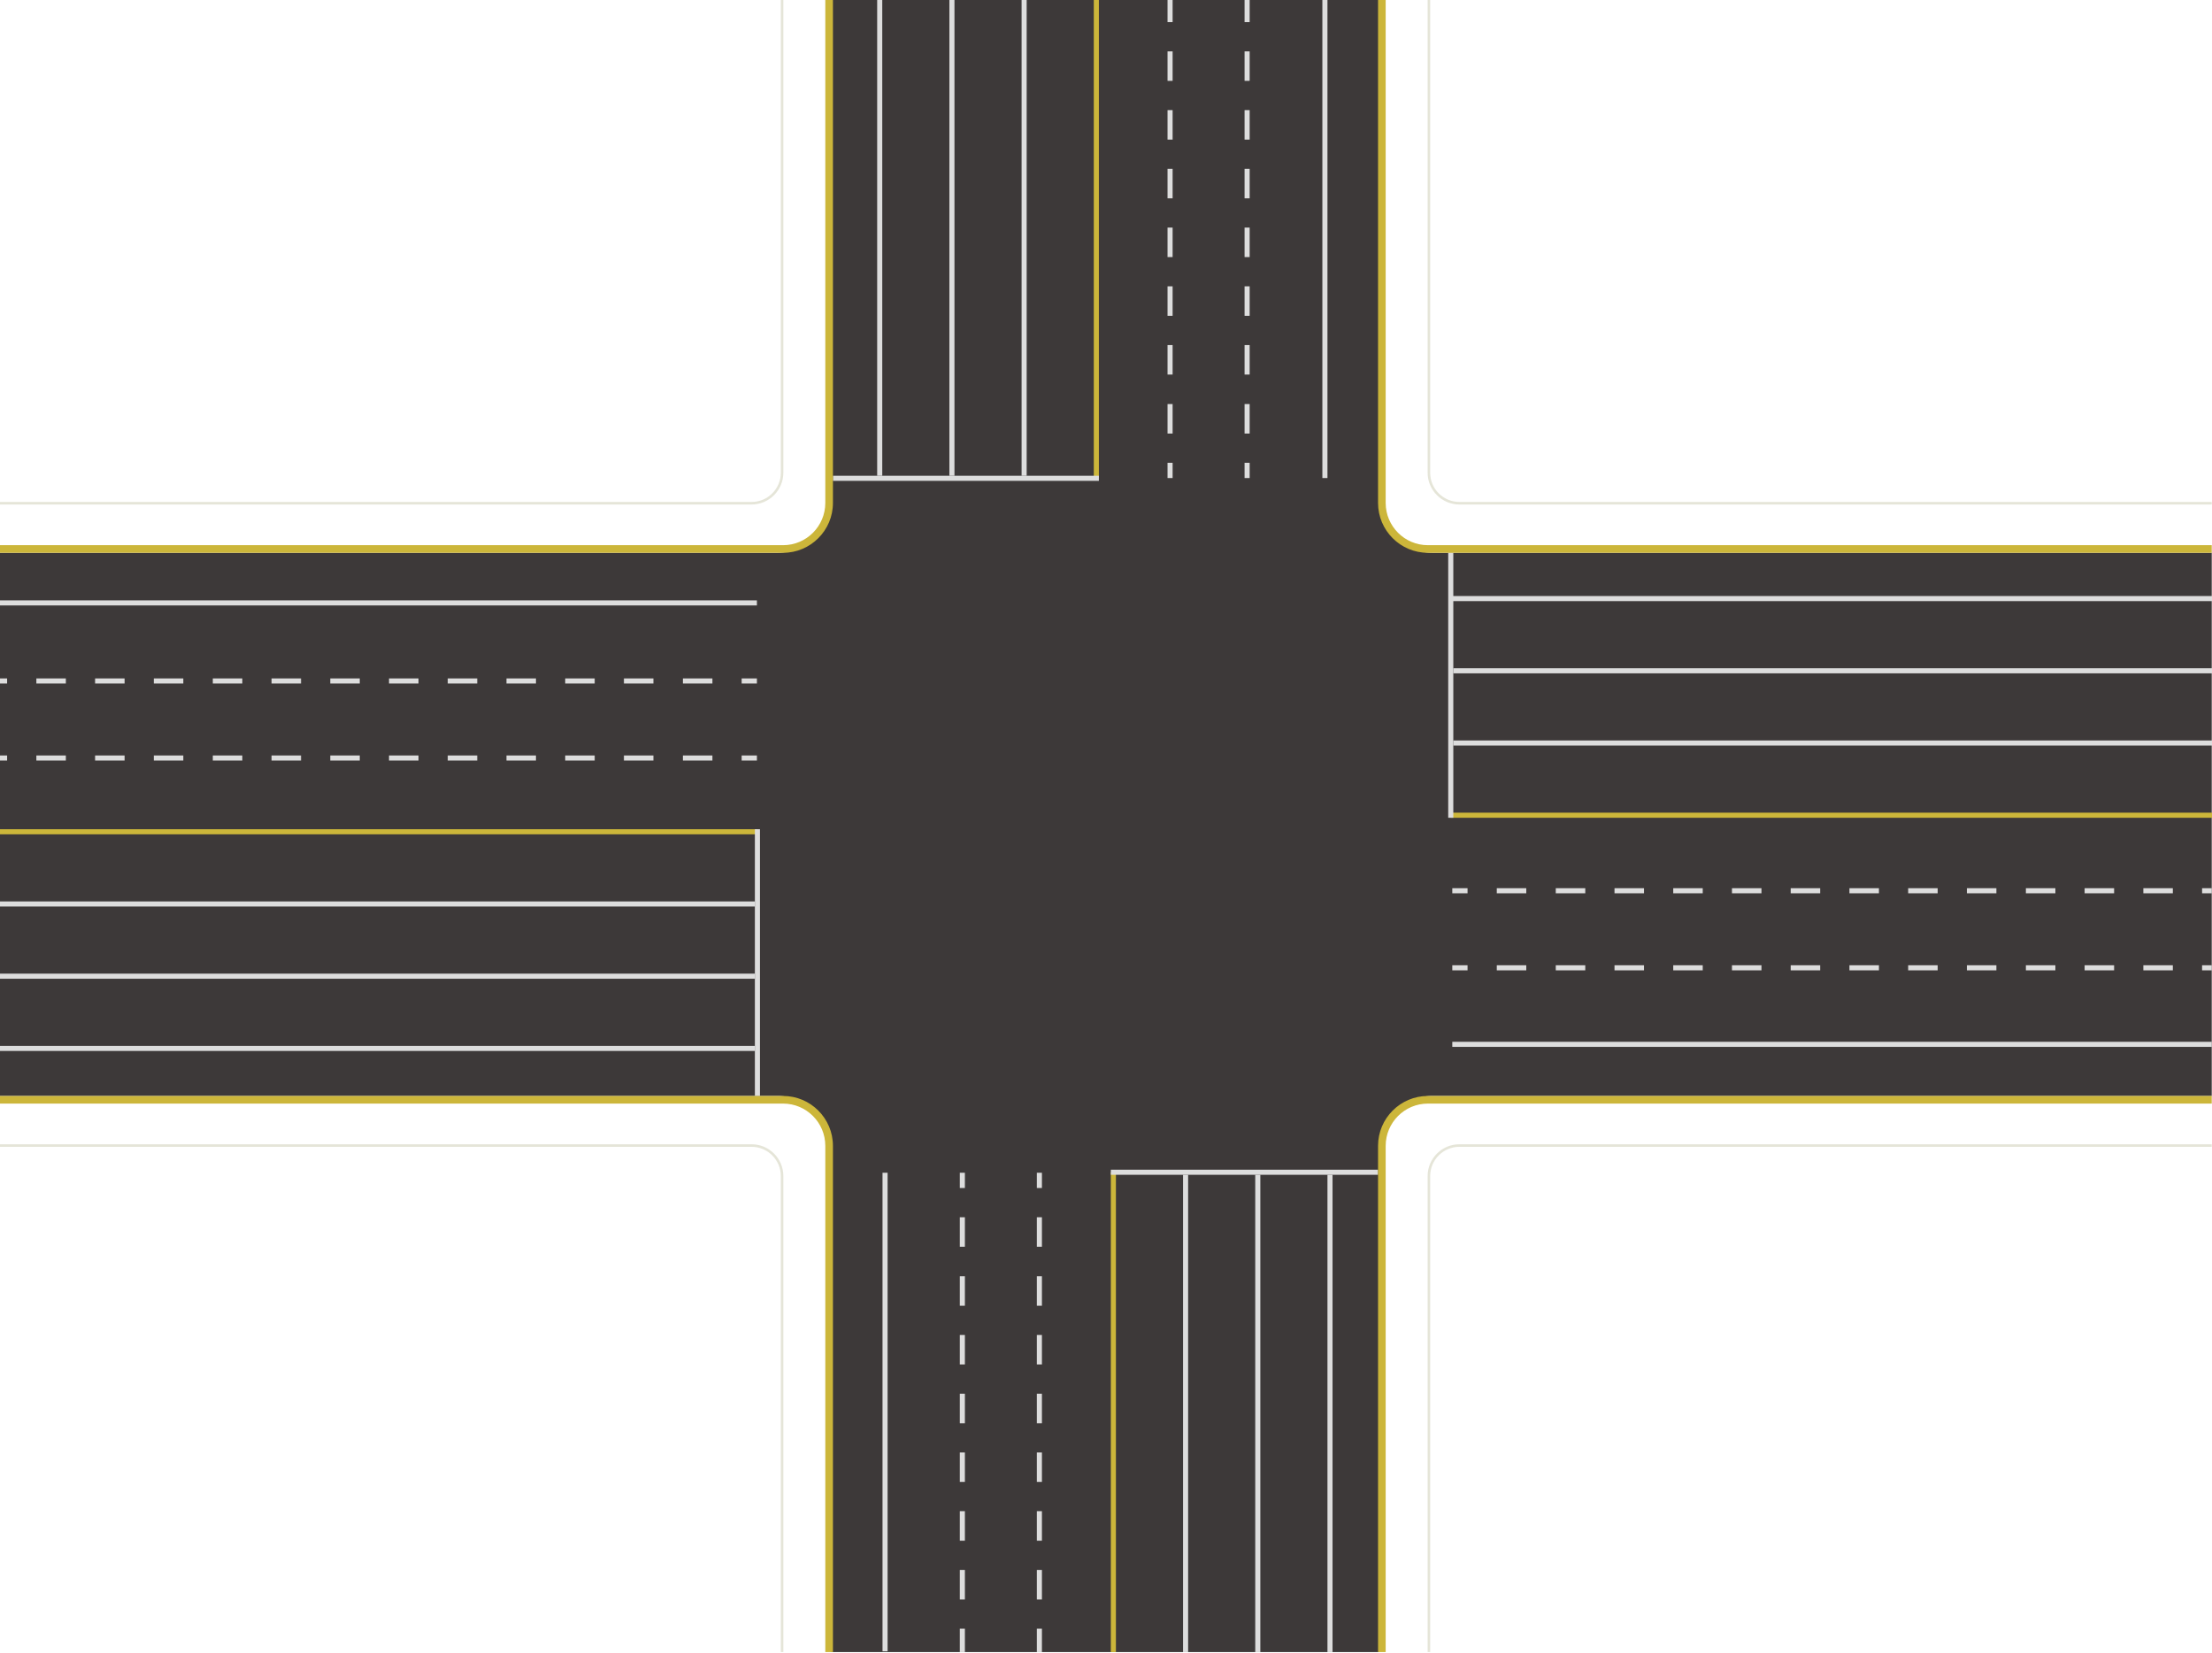
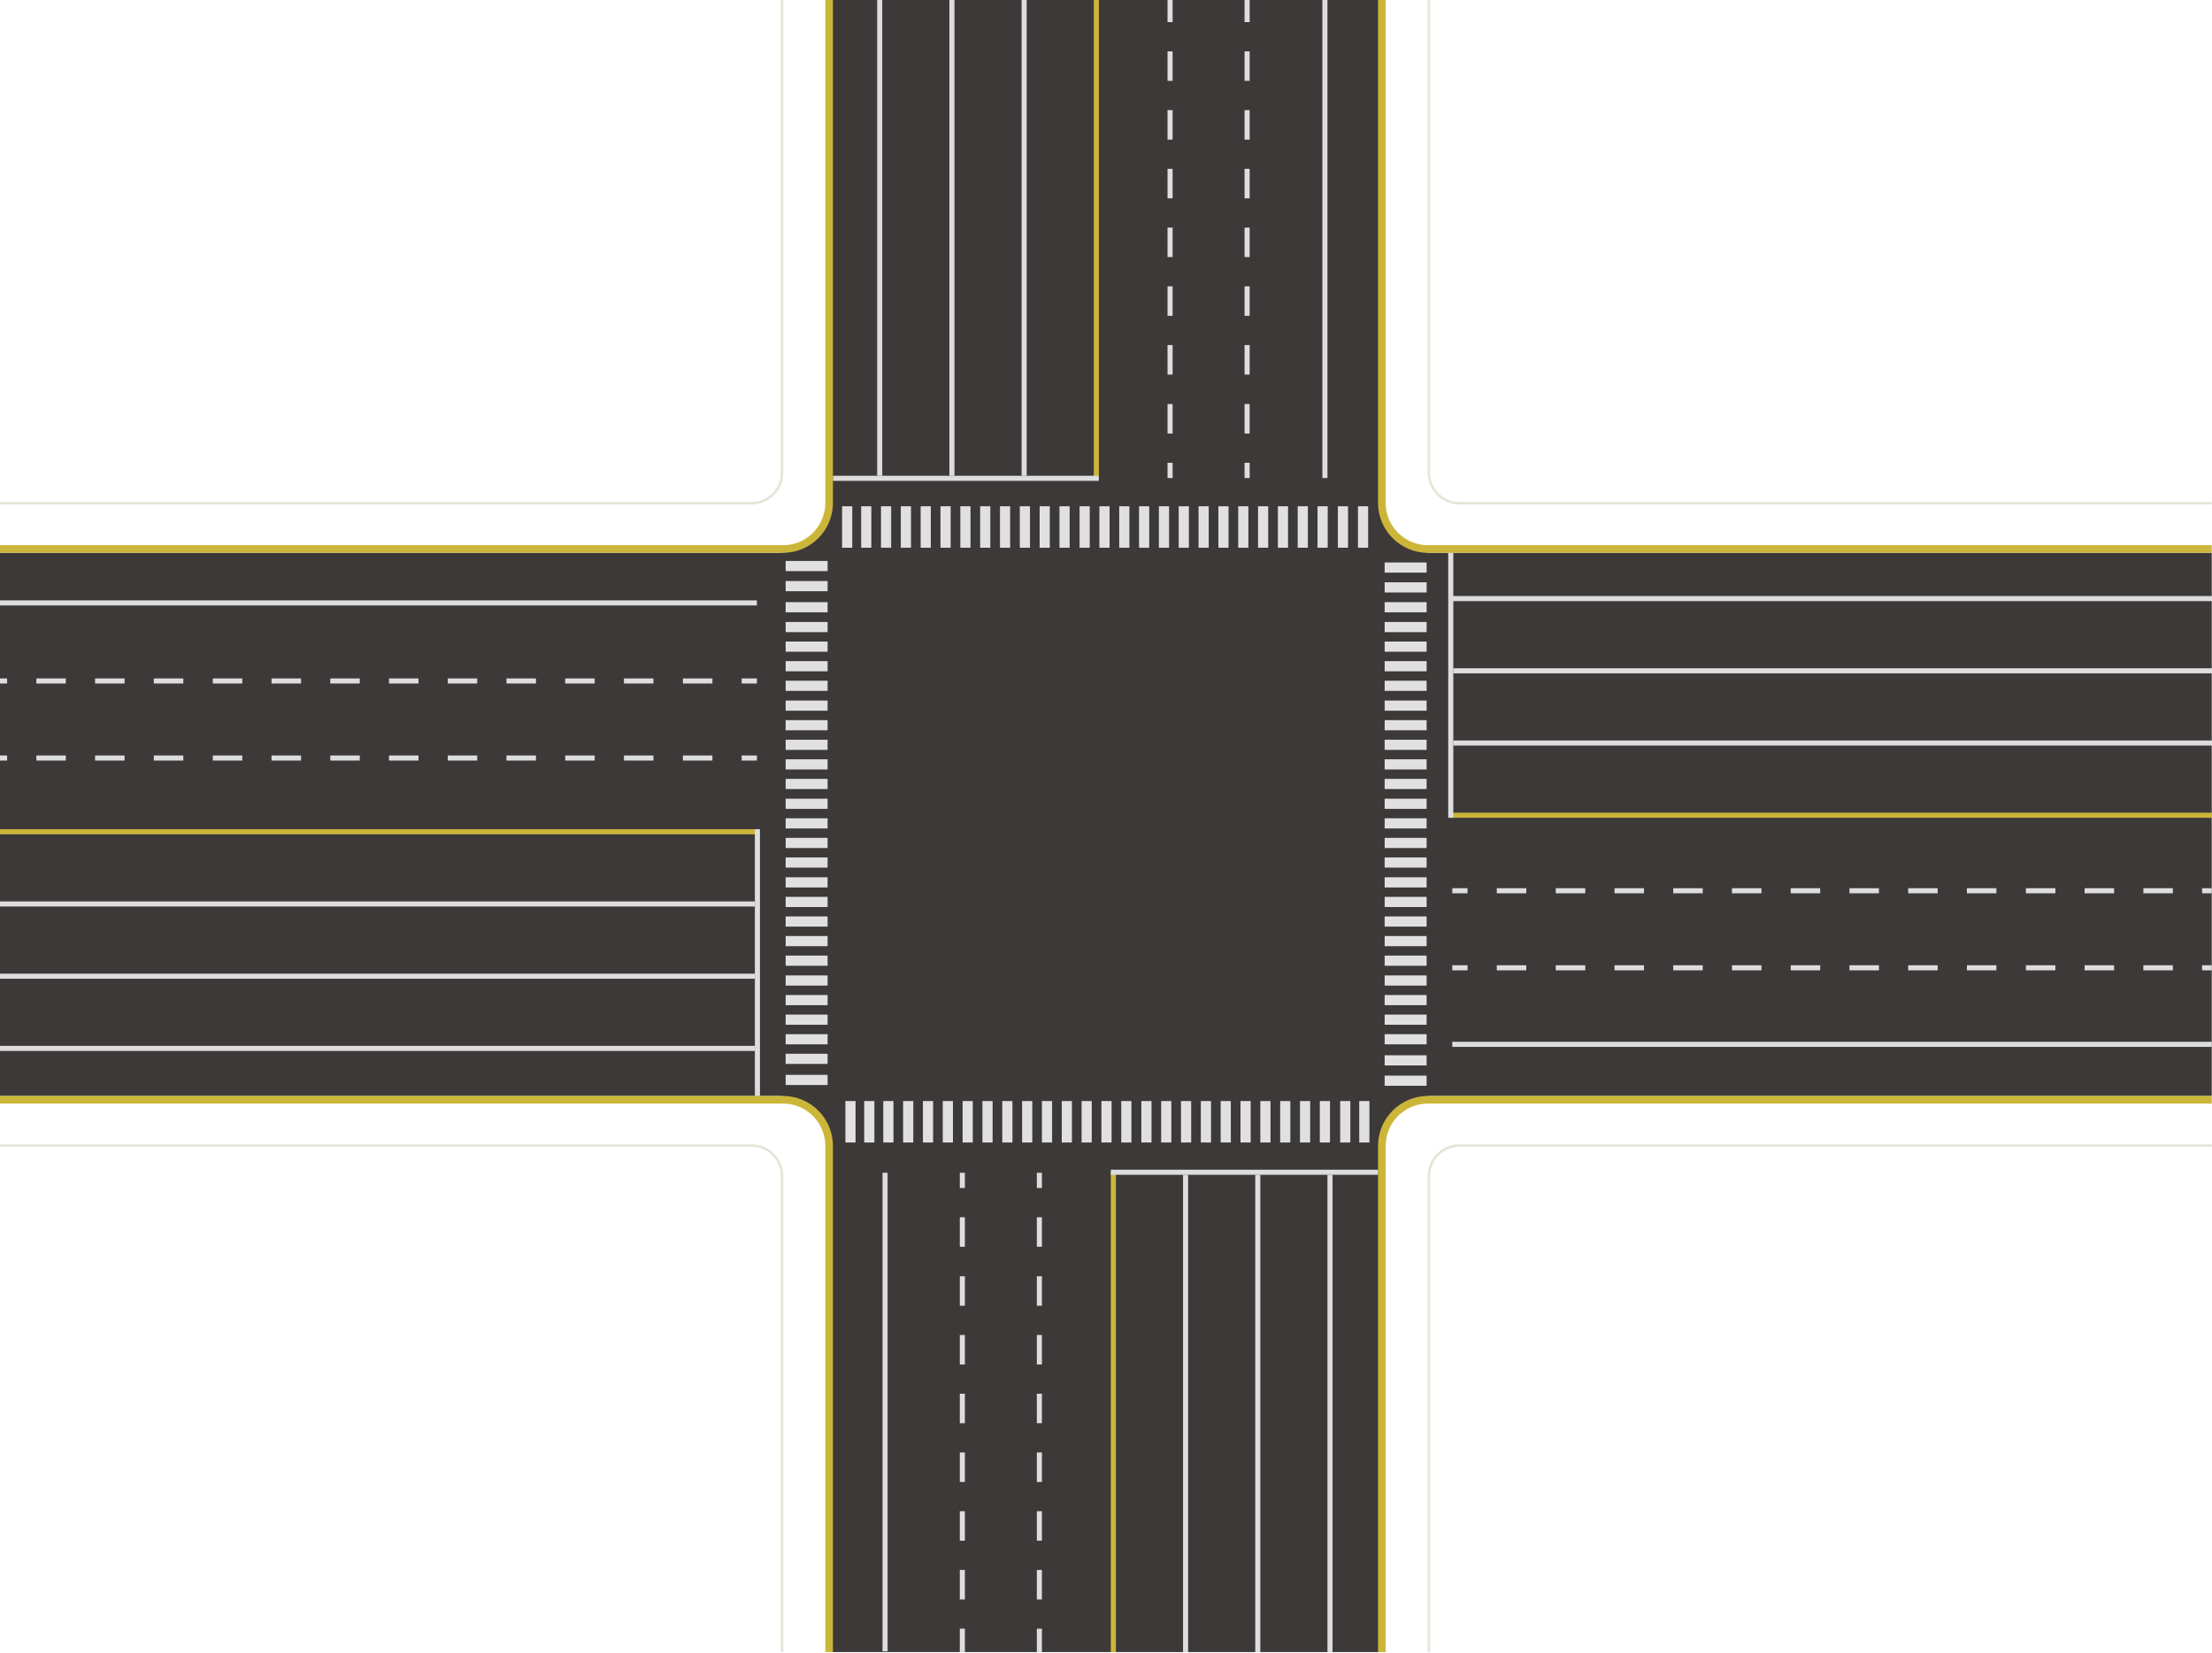
<svg xmlns="http://www.w3.org/2000/svg" version="1.1" id="图层_1" x="0px" y="0px" viewBox="0 0 870 650" style="enable-background:new 0 0 870 650;" xml:space="preserve">
  <style type="text/css">
	.st0{fill:#3D3939;}
- 	.st1{fill:#DDDDDD;}
- 	.st2{fill:#CCB63A;}
- 	.st3{fill:#1EAA39;}
- 	.st4{fill:#E5E5D8;}
+ 	.st1{opacity:0.9;}
+ 	.st2{fill:#F2F2F2;}
+ 	.st3{fill:#DDDDDD;}
+ 	.st4{fill:#CCB63A;}
+ 	.st5{fill:#1EAA39;}
+ 	.st6{fill:#E5E5D8;}
</style>
  <path class="st0" d="M869.9,217.4H563.5c-11.4,0-21-9.6-21-21V-0.3l0,0h-18H344.9h-18l0,0v196.7c-0.1,11.5-9.5,20.9-21.1,21H-0.4  l0,0v18V413v18l0,0h306.2c11.5,0,20.9,9.4,21,21v197.7l0,0h18h179.6h18l0,0V452c0-11.6,9.4-21,21-21h306.5l0,0v-18V235.4V217.4  L869.9,217.4z" />
-   <g>
-     <rect x="106.8" y="266.8" class="st1" width="11.6" height="2" />
-     <rect x="129.9" y="266.8" class="st1" width="11.6" height="2" />
-     <rect x="245.4" y="266.8" class="st1" width="11.6" height="2" />
-     <rect x="222.3" y="266.8" class="st1" width="11.6" height="2" />
-     <rect x="83.7" y="266.8" class="st1" width="11.6" height="2" />
-     <rect x="176.1" y="266.8" class="st1" width="11.6" height="2" />
-     <rect x="199.2" y="266.8" class="st1" width="11.6" height="2" />
-     <rect x="153" y="266.8" class="st1" width="11.6" height="2" />
-     <rect x="14.3" y="266.8" class="st1" width="11.6" height="2" />
-     <rect x="-0.3" y="266.8" class="st1" width="3.1" height="2" />
-     <rect x="37.4" y="266.8" class="st1" width="11.6" height="2" />
-     <rect x="268.6" y="266.8" class="st1" width="11.6" height="2" />
-     <rect x="60.5" y="266.8" class="st1" width="11.6" height="2" />
-     <rect x="291.7" y="266.8" class="st1" width="6" height="2" />
-     <rect x="199.2" y="297.1" class="st1" width="11.6" height="2" />
-     <rect x="222.3" y="297.1" class="st1" width="11.6" height="2" />
-     <rect x="268.6" y="297.1" class="st1" width="11.6" height="2" />
-     <rect x="245.4" y="297.1" class="st1" width="11.6" height="2" />
-     <rect x="153" y="297.1" class="st1" width="11.6" height="2" />
-     <rect x="60.5" y="297.1" class="st1" width="11.6" height="2" />
-     <rect x="14.3" y="297.1" class="st1" width="11.6" height="2" />
-     <rect x="37.4" y="297.1" class="st1" width="11.6" height="2" />
-     <rect x="176.1" y="297.1" class="st1" width="11.6" height="2" />
-     <rect x="-0.3" y="297.1" class="st1" width="3.1" height="2" />
-     <rect x="129.9" y="297.1" class="st1" width="11.6" height="2" />
-     <rect x="106.8" y="297.1" class="st1" width="11.6" height="2" />
-     <rect x="83.7" y="297.1" class="st1" width="11.6" height="2" />
-     <rect x="291.7" y="297.1" class="st1" width="6" height="2" />
+   <g id="人行道">
+     <g class="st1">
+       <g>
+         <rect x="346.5" y="199.1" class="st2" width="4" height="16.3" />
+       </g>
+       <g>
+         <rect x="338.7" y="199.1" class="st2" width="4" height="16.3" />
+       </g>
+       <g>
+         <rect x="331.2" y="199.1" class="st2" width="4" height="16.3" />
+       </g>
+       <g>
+         <rect x="354.3" y="199.1" class="st2" width="4" height="16.3" />
+       </g>
+       <g>
+         <rect x="362.1" y="199.1" class="st2" width="4" height="16.3" />
+       </g>
+       <g>
+         <rect x="369.9" y="199.1" class="st2" width="4" height="16.3" />
+       </g>
+       <g>
+         <rect x="377.7" y="199.1" class="st2" width="4" height="16.3" />
+       </g>
+       <g>
+         <rect x="385.5" y="199.1" class="st2" width="4" height="16.3" />
+       </g>
+       <g>
+         <rect x="393.3" y="199.1" class="st2" width="4" height="16.3" />
+       </g>
+       <g>
+         <rect x="401.1" y="199.1" class="st2" width="4" height="16.3" />
+       </g>
+       <g>
+         <rect x="408.9" y="199.1" class="st2" width="4" height="16.3" />
+       </g>
+       <g>
+         <rect x="416.7" y="199.1" class="st2" width="4" height="16.3" />
+       </g>
+       <g>
+         <rect x="424.6" y="199.1" class="st2" width="4" height="16.3" />
+       </g>
+       <g>
+         <rect x="432.4" y="199.1" class="st2" width="4" height="16.3" />
+       </g>
+       <g>
+         <rect x="440.2" y="199.1" class="st2" width="4" height="16.3" />
+       </g>
+       <g>
+         <rect x="448" y="199.1" class="st2" width="4" height="16.3" />
+       </g>
+       <g>
+         <rect x="455.8" y="199.1" class="st2" width="4" height="16.3" />
+       </g>
+       <g>
+         <rect x="463.6" y="199.1" class="st2" width="4" height="16.3" />
+       </g>
+       <g>
+         <rect x="471.4" y="199.1" class="st2" width="4" height="16.3" />
+       </g>
+       <g>
+         <rect x="479.2" y="199.1" class="st2" width="4" height="16.3" />
+       </g>
+       <g>
+         <rect x="487" y="199.1" class="st2" width="4" height="16.3" />
+       </g>
+       <g>
+         <rect x="494.8" y="199.1" class="st2" width="4" height="16.3" />
+       </g>
+       <g>
+         <rect x="502.6" y="199.1" class="st2" width="4" height="16.3" />
+       </g>
+       <g>
+         <rect x="510.4" y="199.1" class="st2" width="4" height="16.3" />
+       </g>
+       <g>
+         <rect x="518.2" y="199.1" class="st2" width="4" height="16.3" />
+         <rect x="526.2" y="199.1" class="st2" width="4" height="16.3" />
+         <rect x="534.1" y="199.1" class="st2" width="4" height="16.3" />
+       </g>
+     </g>
+     <g class="st1">
+       <rect x="544.6" y="236.8" class="st2" width="16.5" height="4" />
+       <rect x="544.6" y="229" class="st2" width="16.5" height="4" />
+       <rect x="544.6" y="221.2" class="st2" width="16.5" height="4" />
+       <rect x="544.6" y="244.6" class="st2" width="16.5" height="4" />
+       <rect x="544.6" y="252.3" class="st2" width="16.5" height="4" />
+       <rect x="544.6" y="260" class="st2" width="16.5" height="4" />
+       <rect x="544.6" y="267.7" class="st2" width="16.5" height="4" />
+       <rect x="544.6" y="275.5" class="st2" width="16.5" height="4" />
+       <rect x="544.6" y="283.2" class="st2" width="16.5" height="4" />
+       <rect x="544.6" y="290.9" class="st2" width="16.5" height="4" />
+       <rect x="544.6" y="298.6" class="st2" width="16.5" height="4" />
+       <rect x="544.6" y="306.3" class="st2" width="16.5" height="4" />
+       <rect x="544.6" y="314.1" class="st2" width="16.5" height="4" />
+       <rect x="544.6" y="321.8" class="st2" width="16.5" height="4" />
+       <rect x="544.6" y="329.5" class="st2" width="16.5" height="4" />
+       <rect x="544.6" y="337.2" class="st2" width="16.5" height="4" />
+       <rect x="544.6" y="345" class="st2" width="16.5" height="4" />
+       <rect x="544.6" y="352.7" class="st2" width="16.5" height="4" />
+       <rect x="544.6" y="360.4" class="st2" width="16.5" height="4" />
+       <rect x="544.6" y="368.1" class="st2" width="16.5" height="4" />
+       <rect x="544.6" y="375.8" class="st2" width="16.5" height="4" />
+       <rect x="544.6" y="383.6" class="st2" width="16.5" height="4" />
+       <rect x="544.6" y="391.3" class="st2" width="16.5" height="4" />
+       <rect x="544.6" y="399" class="st2" width="16.5" height="4" />
+       <rect x="544.6" y="406.7" class="st2" width="16.5" height="4" />
+       <rect x="544.6" y="415" class="st2" width="16.5" height="4" />
+       <rect x="544.6" y="423" class="st2" width="16.5" height="4" />
+     </g>
+     <g class="st1">
+       <rect x="309" y="236.8" class="st2" width="16.5" height="4" />
+       <rect x="309" y="228.5" class="st2" width="16.5" height="4" />
+       <rect x="309" y="220.6" class="st2" width="16.5" height="4" />
+       <rect x="309" y="244.6" class="st2" width="16.5" height="4" />
+       <rect x="309" y="252.3" class="st2" width="16.5" height="4" />
+       <rect x="309" y="260" class="st2" width="16.5" height="4" />
+       <rect x="309" y="267.7" class="st2" width="16.5" height="4" />
+       <rect x="309" y="275.5" class="st2" width="16.5" height="4" />
+       <rect x="309" y="283.2" class="st2" width="16.5" height="4" />
+       <rect x="309" y="290.9" class="st2" width="16.5" height="4" />
+       <rect x="309" y="298.6" class="st2" width="16.5" height="4" />
+       <rect x="309" y="306.3" class="st2" width="16.5" height="4" />
+       <rect x="309" y="314.1" class="st2" width="16.5" height="4" />
+       <rect x="309" y="321.8" class="st2" width="16.5" height="4" />
+       <rect x="309" y="329.5" class="st2" width="16.5" height="4" />
+       <rect x="309" y="337.2" class="st2" width="16.5" height="4" />
+       <rect x="309" y="345" class="st2" width="16.5" height="4" />
+       <rect x="309" y="352.7" class="st2" width="16.5" height="4" />
+       <rect x="309" y="360.4" class="st2" width="16.5" height="4" />
+       <rect x="309" y="368.1" class="st2" width="16.5" height="4" />
+       <rect x="309" y="375.8" class="st2" width="16.5" height="4" />
+       <rect x="309" y="383.6" class="st2" width="16.5" height="4" />
+       <rect x="309" y="391.3" class="st2" width="16.5" height="4" />
+       <rect x="309" y="399" class="st2" width="16.5" height="4" />
+       <rect x="309" y="406.7" class="st2" width="16.5" height="4" />
+       <rect x="309" y="414.4" class="st2" width="16.5" height="4" />
+       <rect x="309" y="422.7" class="st2" width="16.5" height="4" />
+     </g>
+     <g class="st1">
+       <g>
+         <rect x="519.1" y="433" class="st2" width="4" height="16.3" />
+       </g>
+       <g>
+         <rect x="527.1" y="433" class="st2" width="4" height="16.3" />
+       </g>
+       <g>
+         <rect x="534.6" y="433" class="st2" width="4" height="16.3" />
+       </g>
+       <g>
+         <rect x="511.3" y="433" class="st2" width="4" height="16.3" />
+       </g>
+       <g>
+         <rect x="503.5" y="433" class="st2" width="4" height="16.3" />
+       </g>
+       <g>
+         <rect x="495.7" y="433" class="st2" width="4" height="16.3" />
+       </g>
+       <g>
+         <rect x="487.9" y="433" class="st2" width="4" height="16.3" />
+       </g>
+       <g>
+         <rect x="480.1" y="433" class="st2" width="4" height="16.3" />
+       </g>
+       <g>
+         <rect x="472.3" y="433" class="st2" width="4" height="16.3" />
+       </g>
+       <g>
+         <rect x="464.5" y="433" class="st2" width="4" height="16.3" />
+       </g>
+       <g>
+         <rect x="456.7" y="433" class="st2" width="4" height="16.3" />
+       </g>
+       <g>
+         <rect x="448.9" y="433" class="st2" width="4" height="16.3" />
+       </g>
+       <g>
+         <rect x="441" y="433" class="st2" width="4" height="16.3" />
+       </g>
+       <g>
+         <rect x="433.2" y="433" class="st2" width="4" height="16.3" />
+       </g>
+       <g>
+         <rect x="425.4" y="433" class="st2" width="4" height="16.3" />
+       </g>
+       <g>
+         <rect x="417.6" y="433" class="st2" width="4" height="16.3" />
+       </g>
+       <g>
+         <rect x="409.8" y="433" class="st2" width="4" height="16.3" />
+       </g>
+       <g>
+         <rect x="402" y="433" class="st2" width="4" height="16.3" />
+       </g>
+       <g>
+         <rect x="394.2" y="433" class="st2" width="4" height="16.3" />
+       </g>
+       <g>
+         <rect x="386.4" y="433" class="st2" width="4" height="16.3" />
+       </g>
+       <g>
+         <rect x="378.6" y="433" class="st2" width="4" height="16.3" />
+       </g>
+       <g>
+         <rect x="370.8" y="433" class="st2" width="4" height="16.3" />
+       </g>
+       <g>
+         <rect x="363" y="433" class="st2" width="4" height="16.3" />
+       </g>
+       <g>
+         <rect x="355.2" y="433" class="st2" width="4" height="16.3" />
+       </g>
+       <g>
+         <rect x="347.4" y="433" class="st2" width="4" height="16.3" />
+       </g>
+       <g>
+         <rect x="339.9" y="433" class="st2" width="4" height="16.3" />
+       </g>
+       <g>
+         <rect x="332.5" y="433" class="st2" width="4" height="16.3" />
+       </g>
+     </g>
+   </g>
+   <g>
+     <rect x="106.8" y="266.8" class="st3" width="11.6" height="2" />
+     <rect x="129.9" y="266.8" class="st3" width="11.6" height="2" />
+     <rect x="245.4" y="266.8" class="st3" width="11.6" height="2" />
+     <rect x="222.3" y="266.8" class="st3" width="11.6" height="2" />
+     <rect x="83.7" y="266.8" class="st3" width="11.6" height="2" />
+     <rect x="176.1" y="266.8" class="st3" width="11.6" height="2" />
+     <rect x="199.2" y="266.8" class="st3" width="11.6" height="2" />
+     <rect x="153" y="266.8" class="st3" width="11.6" height="2" />
+     <rect x="14.3" y="266.8" class="st3" width="11.6" height="2" />
+     <rect x="-0.3" y="266.8" class="st3" width="3.1" height="2" />
+     <rect x="37.4" y="266.8" class="st3" width="11.6" height="2" />
+     <rect x="268.6" y="266.8" class="st3" width="11.6" height="2" />
+     <rect x="60.5" y="266.8" class="st3" width="11.6" height="2" />
+     <rect x="291.7" y="266.8" class="st3" width="6" height="2" />
+     <rect x="199.2" y="297.1" class="st3" width="11.6" height="2" />
+     <rect x="222.3" y="297.1" class="st3" width="11.6" height="2" />
+     <rect x="268.6" y="297.1" class="st3" width="11.6" height="2" />
+     <rect x="245.4" y="297.1" class="st3" width="11.6" height="2" />
+     <rect x="153" y="297.1" class="st3" width="11.6" height="2" />
+     <rect x="60.5" y="297.1" class="st3" width="11.6" height="2" />
+     <rect x="14.3" y="297.1" class="st3" width="11.6" height="2" />
+     <rect x="37.4" y="297.1" class="st3" width="11.6" height="2" />
+     <rect x="176.1" y="297.1" class="st3" width="11.6" height="2" />
+     <rect x="-0.3" y="297.1" class="st3" width="3.1" height="2" />
+     <rect x="129.9" y="297.1" class="st3" width="11.6" height="2" />
+     <rect x="106.8" y="297.1" class="st3" width="11.6" height="2" />
+     <rect x="83.7" y="297.1" class="st3" width="11.6" height="2" />
+     <rect x="291.7" y="297.1" class="st3" width="6" height="2" />
  </g>
  <g>
    <g>
-       <rect x="-0.3" y="326.1" class="st2" width="298.2" height="2" />
-     </g>
-     <rect x="-0.3" y="354.5" class="st1" width="297.2" height="2" />
-     <rect x="-0.3" y="236.1" class="st1" width="298" height="2" />
-     <rect x="-0.3" y="382.9" class="st1" width="297.2" height="2" />
-     <rect x="-0.3" y="411.3" class="st1" width="297.2" height="2" />
-     <polygon class="st1" points="296.9,400.7 296.9,398.2 296.9,364.6 296.9,362.2 296.9,326.1 298.9,326.1 298.9,431 296.9,431  " />
-   </g>
-   <g>
-     <rect x="750.5" y="379.6" class="st1" width="11.6" height="2" />
-     <rect x="727.4" y="379.6" class="st1" width="11.6" height="2" />
-     <rect x="611.9" y="379.6" class="st1" width="11.6" height="2" />
-     <rect x="635" y="379.6" class="st1" width="11.6" height="2" />
-     <rect x="773.6" y="379.6" class="st1" width="11.6" height="2" />
-     <rect x="681.2" y="379.6" class="st1" width="11.6" height="2" />
-     <rect x="658.1" y="379.6" class="st1" width="11.6" height="2" />
-     <rect x="704.3" y="379.6" class="st1" width="11.6" height="2" />
-     <rect x="843" y="379.6" class="st1" width="11.6" height="2" />
-     <rect x="866.1" y="379.6" class="st1" width="3.8" height="2" />
-     <rect x="819.9" y="379.6" class="st1" width="11.6" height="2" />
-     <rect x="588.7" y="379.6" class="st1" width="11.6" height="2" />
-     <rect x="796.8" y="379.6" class="st1" width="11.6" height="2" />
-     <rect x="571.2" y="379.6" class="st1" width="6" height="2" />
-     <rect x="658.1" y="349.3" class="st1" width="11.6" height="2" />
-     <rect x="635" y="349.3" class="st1" width="11.6" height="2" />
-     <rect x="588.7" y="349.3" class="st1" width="11.6" height="2" />
-     <rect x="611.9" y="349.3" class="st1" width="11.6" height="2" />
-     <rect x="704.3" y="349.3" class="st1" width="11.6" height="2" />
-     <rect x="796.8" y="349.3" class="st1" width="11.6" height="2" />
-     <rect x="843" y="349.3" class="st1" width="11.6" height="2" />
-     <rect x="819.9" y="349.3" class="st1" width="11.6" height="2" />
-     <rect x="681.2" y="349.3" class="st1" width="11.6" height="2" />
-     <rect x="866.1" y="349.3" class="st1" width="3.8" height="2" />
-     <rect x="727.4" y="349.3" class="st1" width="11.6" height="2" />
-     <rect x="750.5" y="349.3" class="st1" width="11.6" height="2" />
-     <rect x="773.6" y="349.3" class="st1" width="11.6" height="2" />
-     <rect x="571.2" y="349.3" class="st1" width="6" height="2" />
+       <rect x="-0.3" y="326.1" class="st4" width="298.2" height="2" />
+     </g>
+     <rect x="-0.3" y="354.5" class="st3" width="297.2" height="2" />
+     <rect x="-0.3" y="236.1" class="st3" width="298" height="2" />
+     <rect x="-0.3" y="382.9" class="st3" width="297.2" height="2" />
+     <rect x="-0.3" y="411.3" class="st3" width="297.2" height="2" />
+     <polygon class="st3" points="296.9,400.7 296.9,398.2 296.9,364.6 296.9,362.2 296.9,326.1 298.9,326.1 298.9,431 296.9,431  " />
+   </g>
+   <g>
+     <rect x="750.5" y="379.6" class="st3" width="11.6" height="2" />
+     <rect x="727.4" y="379.6" class="st3" width="11.6" height="2" />
+     <rect x="611.9" y="379.6" class="st3" width="11.6" height="2" />
+     <rect x="635" y="379.6" class="st3" width="11.6" height="2" />
+     <rect x="773.6" y="379.6" class="st3" width="11.6" height="2" />
+     <rect x="681.2" y="379.6" class="st3" width="11.6" height="2" />
+     <rect x="658.1" y="379.6" class="st3" width="11.6" height="2" />
+     <rect x="704.3" y="379.6" class="st3" width="11.6" height="2" />
+     <rect x="843" y="379.6" class="st3" width="11.6" height="2" />
+     <rect x="866.1" y="379.6" class="st3" width="3.8" height="2" />
+     <rect x="819.9" y="379.6" class="st3" width="11.6" height="2" />
+     <rect x="588.7" y="379.6" class="st3" width="11.6" height="2" />
+     <rect x="796.8" y="379.6" class="st3" width="11.6" height="2" />
+     <rect x="571.2" y="379.6" class="st3" width="6" height="2" />
+     <rect x="658.1" y="349.3" class="st3" width="11.6" height="2" />
+     <rect x="635" y="349.3" class="st3" width="11.6" height="2" />
+     <rect x="588.7" y="349.3" class="st3" width="11.6" height="2" />
+     <rect x="611.9" y="349.3" class="st3" width="11.6" height="2" />
+     <rect x="704.3" y="349.3" class="st3" width="11.6" height="2" />
+     <rect x="796.8" y="349.3" class="st3" width="11.6" height="2" />
+     <rect x="843" y="349.3" class="st3" width="11.6" height="2" />
+     <rect x="819.9" y="349.3" class="st3" width="11.6" height="2" />
+     <rect x="681.2" y="349.3" class="st3" width="11.6" height="2" />
+     <rect x="866.1" y="349.3" class="st3" width="3.8" height="2" />
+     <rect x="727.4" y="349.3" class="st3" width="11.6" height="2" />
+     <rect x="750.5" y="349.3" class="st3" width="11.6" height="2" />
+     <rect x="773.6" y="349.3" class="st3" width="11.6" height="2" />
+     <rect x="571.2" y="349.3" class="st3" width="6" height="2" />
  </g>
  <g>
    <g>
-       <rect x="570.6" y="319.6" class="st2" width="299.4" height="2" />
-     </g>
-     <rect x="571.6" y="291.2" class="st1" width="298.4" height="2" />
-     <rect x="571.2" y="409.7" class="st1" width="298.7" height="2" />
-     <rect x="571.6" y="262.8" class="st1" width="298.4" height="2" />
-     <rect x="570.2" y="234.4" class="st1" width="299.8" height="2" />
-     <polygon class="st1" points="571.6,247.1 571.6,249.5 571.6,283.1 571.6,285.6 571.6,321.6 569.6,321.6 569.6,216.8 571.6,216.8     " />
-   </g>
-   <g>
-     <rect x="489.5" y="-0.3" class="st1" width="2" height="9" />
-     <rect x="489.5" y="20.2" class="st1" width="2" height="11.6" />
-     <rect x="489.5" y="135.7" class="st1" width="2" height="11.6" />
-     <rect x="489.5" y="112.6" class="st1" width="2" height="11.6" />
-     <rect x="489.5" y="66.4" class="st1" width="2" height="11.6" />
-     <rect x="489.5" y="89.5" class="st1" width="2" height="11.6" />
-     <rect x="489.5" y="43.3" class="st1" width="2" height="11.6" />
-     <rect x="489.5" y="158.9" class="st1" width="2" height="11.6" />
-     <rect x="489.5" y="182" class="st1" width="2" height="6" />
-     <rect x="459.2" y="89.5" class="st1" width="2" height="11.6" />
-     <rect x="459.2" y="112.6" class="st1" width="2" height="11.6" />
-     <rect x="459.2" y="158.9" class="st1" width="2" height="11.6" />
-     <rect x="459.2" y="135.7" class="st1" width="2" height="11.6" />
-     <rect x="459.2" y="43.3" class="st1" width="2" height="11.6" />
-     <rect x="459.2" y="66.4" class="st1" width="2" height="11.6" />
-     <rect x="459.2" y="20.2" class="st1" width="2" height="11.6" />
-     <rect x="459.2" y="-0.3" class="st1" width="2" height="9" />
-     <rect x="459.2" y="182" class="st1" width="2" height="6" />
+       <rect x="570.6" y="319.6" class="st4" width="299.4" height="2" />
+     </g>
+     <rect x="571.6" y="291.2" class="st3" width="298.4" height="2" />
+     <rect x="571.2" y="409.7" class="st3" width="298.7" height="2" />
+     <rect x="571.6" y="262.8" class="st3" width="298.4" height="2" />
+     <rect x="570.2" y="234.4" class="st3" width="299.8" height="2" />
+     <polygon class="st3" points="571.6,247.1 571.6,249.5 571.6,283.1 571.6,285.6 571.6,321.6 569.6,321.6 569.6,216.8 571.6,216.8     " />
+   </g>
+   <g>
+     <rect x="489.5" y="-0.3" class="st3" width="2" height="9" />
+     <rect x="489.5" y="20.2" class="st3" width="2" height="11.6" />
+     <rect x="489.5" y="135.7" class="st3" width="2" height="11.6" />
+     <rect x="489.5" y="112.6" class="st3" width="2" height="11.6" />
+     <rect x="489.5" y="66.4" class="st3" width="2" height="11.6" />
+     <rect x="489.5" y="89.5" class="st3" width="2" height="11.6" />
+     <rect x="489.5" y="43.3" class="st3" width="2" height="11.6" />
+     <rect x="489.5" y="158.9" class="st3" width="2" height="11.6" />
+     <rect x="489.5" y="182" class="st3" width="2" height="6" />
+     <rect x="459.2" y="89.5" class="st3" width="2" height="11.6" />
+     <rect x="459.2" y="112.6" class="st3" width="2" height="11.6" />
+     <rect x="459.2" y="158.9" class="st3" width="2" height="11.6" />
+     <rect x="459.2" y="135.7" class="st3" width="2" height="11.6" />
+     <rect x="459.2" y="43.3" class="st3" width="2" height="11.6" />
+     <rect x="459.2" y="66.4" class="st3" width="2" height="11.6" />
+     <rect x="459.2" y="20.2" class="st3" width="2" height="11.6" />
+     <rect x="459.2" y="-0.3" class="st3" width="2" height="9" />
+     <rect x="459.2" y="182" class="st3" width="2" height="6" />
  </g>
  <g>
    <g>
-       <rect x="430.2" y="-0.3" class="st2" width="2" height="188.4" />
-     </g>
-     <rect x="401.8" y="-0.3" class="st1" width="2" height="187.4" />
-     <rect x="373.4" y="-0.3" class="st1" width="2" height="187.4" />
-     <rect x="345" y="-0.3" class="st1" width="2" height="187.4" />
-     <rect x="520.1" y="-0.3" class="st1" width="2" height="188.3" />
-     <polyline class="st1" points="432.2,187.1 432.2,189.1 327.6,189.1 327.6,187.1  " />
-   </g>
-   <g>
-     <rect x="377.5" y="640.5" class="st1" width="2" height="9.2" />
-     <rect x="377.5" y="617.4" class="st1" width="2" height="11.6" />
-     <rect x="377.5" y="501.9" class="st1" width="2" height="11.6" />
-     <rect x="377.5" y="525" class="st1" width="2" height="11.6" />
-     <rect x="377.5" y="571.2" class="st1" width="2" height="11.6" />
-     <rect x="377.5" y="548.1" class="st1" width="2" height="11.6" />
-     <rect x="377.5" y="594.3" class="st1" width="2" height="11.6" />
-     <rect x="377.5" y="478.7" class="st1" width="2" height="11.6" />
-     <rect x="377.5" y="461.2" class="st1" width="2" height="6" />
-     <rect x="407.8" y="548.1" class="st1" width="2" height="11.6" />
-     <rect x="407.8" y="525" class="st1" width="2" height="11.6" />
-     <rect x="407.8" y="478.7" class="st1" width="2" height="11.6" />
-     <rect x="407.8" y="501.9" class="st1" width="2" height="11.6" />
-     <rect x="407.8" y="594.3" class="st1" width="2" height="11.6" />
-     <rect x="407.8" y="571.2" class="st1" width="2" height="11.6" />
-     <rect x="407.8" y="617.4" class="st1" width="2" height="11.6" />
-     <rect x="407.8" y="640.5" class="st1" width="2" height="9.2" />
-     <rect x="407.8" y="461.2" class="st1" width="2" height="6" />
+       <rect x="430.2" y="-0.3" class="st4" width="2" height="188.4" />
+     </g>
+     <rect x="401.8" y="-0.3" class="st3" width="2" height="187.4" />
+     <rect x="373.4" y="-0.3" class="st3" width="2" height="187.4" />
+     <rect x="345" y="-0.3" class="st3" width="2" height="187.4" />
+     <rect x="520.1" y="-0.3" class="st3" width="2" height="188.3" />
+     <polyline class="st3" points="432.2,187.1 432.2,189.1 327.6,189.1 327.6,187.1  " />
+   </g>
+   <g>
+     <rect x="377.5" y="640.5" class="st3" width="2" height="9.2" />
+     <rect x="377.5" y="617.4" class="st3" width="2" height="11.6" />
+     <rect x="377.5" y="501.9" class="st3" width="2" height="11.6" />
+     <rect x="377.5" y="525" class="st3" width="2" height="11.6" />
+     <rect x="377.5" y="571.2" class="st3" width="2" height="11.6" />
+     <rect x="377.5" y="548.1" class="st3" width="2" height="11.6" />
+     <rect x="377.5" y="594.3" class="st3" width="2" height="11.6" />
+     <rect x="377.5" y="478.7" class="st3" width="2" height="11.6" />
+     <rect x="377.5" y="461.2" class="st3" width="2" height="6" />
+     <rect x="407.8" y="548.1" class="st3" width="2" height="11.6" />
+     <rect x="407.8" y="525" class="st3" width="2" height="11.6" />
+     <rect x="407.8" y="478.7" class="st3" width="2" height="11.6" />
+     <rect x="407.8" y="501.9" class="st3" width="2" height="11.6" />
+     <rect x="407.8" y="594.3" class="st3" width="2" height="11.6" />
+     <rect x="407.8" y="571.2" class="st3" width="2" height="11.6" />
+     <rect x="407.8" y="617.4" class="st3" width="2" height="11.6" />
+     <rect x="407.8" y="640.5" class="st3" width="2" height="9.2" />
+     <rect x="407.8" y="461.2" class="st3" width="2" height="6" />
  </g>
  <g>
    <g>
-       <rect x="436.9" y="461" class="st2" width="2" height="188.7" />
-     </g>
-     <rect x="465.3" y="462" class="st1" width="2" height="187.7" />
-     <rect x="347.1" y="461.2" class="st1" width="2" height="188.2" />
-     <rect x="493.7" y="462" class="st1" width="2" height="187.7" />
-     <rect x="522.1" y="462" class="st1" width="2" height="187.7" />
-     <polygon class="st1" points="511.6,462 509.2,462 475.5,462 473.1,462 436.9,462 436.9,460 542,460 542,462  " />
-   </g>
-   <path class="st3" d="M0.9,226.4L0.9,226.4C1,226.4,1.1,226.4,0.9,226.4z" />
-   <path class="st3" d="M0.9,226.4L0.9,226.4C0.8,226.4,0.7,226.4,0.9,226.4z" />
-   <path class="st4" d="M869.9,197.4H574c-6.3,0-11.5-5.1-11.5-11.5V-0.3h-1l0,0v186.2c0,6.9,5.6,12.5,12.5,12.5h295.9V197.4z" />
-   <path class="st2" d="M869.9,214.4H561.6c-9.2,0-16.6-7.5-16.6-16.6V-0.3h-3v198.1c0,10.8,8.8,19.6,19.6,19.6h308.3L869.9,214.4  L869.9,214.4z" />
-   <path class="st4" d="M869.9,450H574c-6.9,0-12.5,5.6-12.5,12.5v187.2l0,0h1V462.5c0-6.3,5.1-11.5,11.5-11.5h295.9V450z" />
-   <path class="st2" d="M869.9,434H561.6c-9.2,0-16.6,7.5-16.6,16.6v199.1h-3V450.6c0-10.8,8.8-19.6,19.6-19.6h308.3L869.9,434  L869.9,434z" />
-   <path class="st4" d="M-0.4,451h296c6.3,0,11.5,5.1,11.5,11.5v187.2h1l0,0V462.5c0-6.9-5.6-12.5-12.5-12.5h-296  C-0.4,450-0.4,451-0.4,451z" />
-   <path class="st2" d="M-0.4,434H308c9.2,0,16.6,7.5,16.6,16.6v199.1h3V450.6c0-10.8-8.8-19.6-19.6-19.6H-0.4V434z" />
-   <g>
-     <path class="st4" d="M-0.4,198.4h296c6.9,0,12.5-5.6,12.5-12.5V-0.3l0,0h-1v186.2c0,6.3-5.1,11.5-11.5,11.5h-296   C-0.4,197.4-0.4,198.4-0.4,198.4z" />
-   </g>
-   <path class="st2" d="M-0.4,214.4H308c9.2,0,16.6-7.5,16.6-16.6V-0.3h3v198.1c0,10.8-8.8,19.6-19.6,19.6H-0.4V214.4z" />
+       <rect x="436.9" y="461" class="st4" width="2" height="188.7" />
+     </g>
+     <rect x="465.3" y="462" class="st3" width="2" height="187.7" />
+     <rect x="347.1" y="461.2" class="st3" width="2" height="188.2" />
+     <rect x="493.7" y="462" class="st3" width="2" height="187.7" />
+     <rect x="522.1" y="462" class="st3" width="2" height="187.7" />
+     <polygon class="st3" points="511.6,462 509.2,462 475.5,462 473.1,462 436.9,462 436.9,460 542,460 542,462  " />
+   </g>
+   <path class="st5" d="M0.9,226.4L0.9,226.4C1,226.4,1.1,226.4,0.9,226.4z" />
+   <path class="st5" d="M0.9,226.4L0.9,226.4C0.8,226.4,0.7,226.4,0.9,226.4z" />
+   <path class="st6" d="M869.9,197.4H574c-6.3,0-11.5-5.1-11.5-11.5V-0.3h-1l0,0v186.2c0,6.9,5.6,12.5,12.5,12.5h295.9V197.4z" />
+   <path class="st4" d="M869.9,214.4H561.6c-9.2,0-16.6-7.5-16.6-16.6V-0.3h-3v198.1c0,10.8,8.8,19.6,19.6,19.6h308.3L869.9,214.4  L869.9,214.4z" />
+   <path class="st6" d="M869.9,450H574c-6.9,0-12.5,5.6-12.5,12.5v187.2l0,0h1V462.5c0-6.3,5.1-11.5,11.5-11.5h295.9V450z" />
+   <path class="st4" d="M869.9,434H561.6c-9.2,0-16.6,7.5-16.6,16.6v199.1h-3V450.6c0-10.8,8.8-19.6,19.6-19.6h308.3L869.9,434  L869.9,434z" />
+   <path class="st6" d="M-0.4,451h296c6.3,0,11.5,5.1,11.5,11.5v187.2h1l0,0V462.5c0-6.9-5.6-12.5-12.5-12.5h-296  C-0.4,450-0.4,451-0.4,451z" />
+   <path class="st4" d="M-0.4,434H308c9.2,0,16.6,7.5,16.6,16.6v199.1h3V450.6c0-10.8-8.8-19.6-19.6-19.6H-0.4V434z" />
+   <g>
+     <path class="st6" d="M-0.4,198.4h296c6.9,0,12.5-5.6,12.5-12.5V-0.3l0,0h-1v186.2c0,6.3-5.1,11.5-11.5,11.5h-296   C-0.4,197.4-0.4,198.4-0.4,198.4z" />
+   </g>
+   <path class="st4" d="M-0.4,214.4H308c9.2,0,16.6-7.5,16.6-16.6V-0.3h3v198.1c0,10.8-8.8,19.6-19.6,19.6H-0.4V214.4z" />
</svg>
